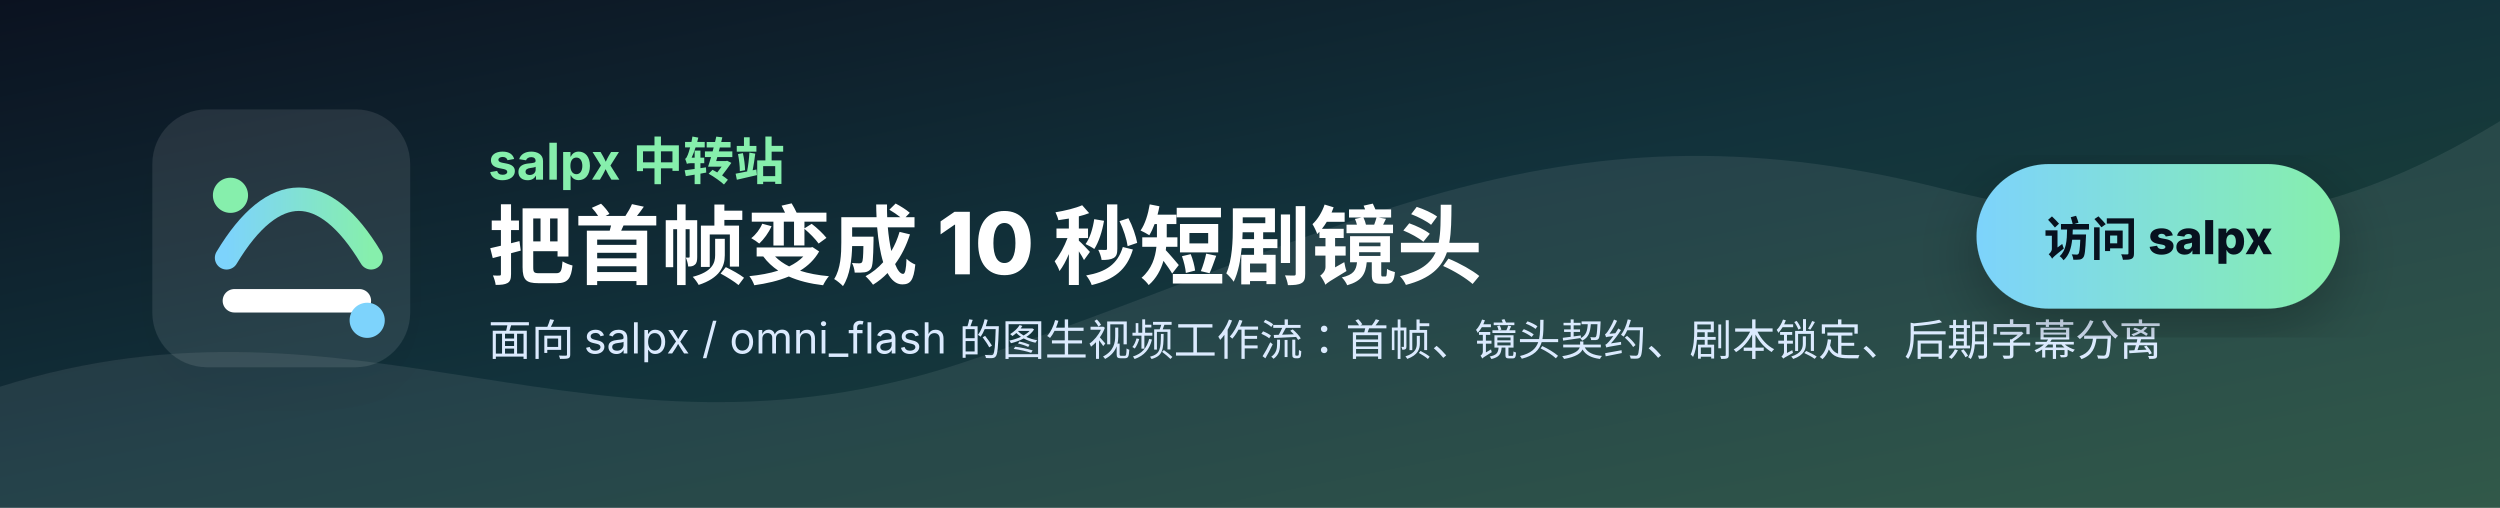
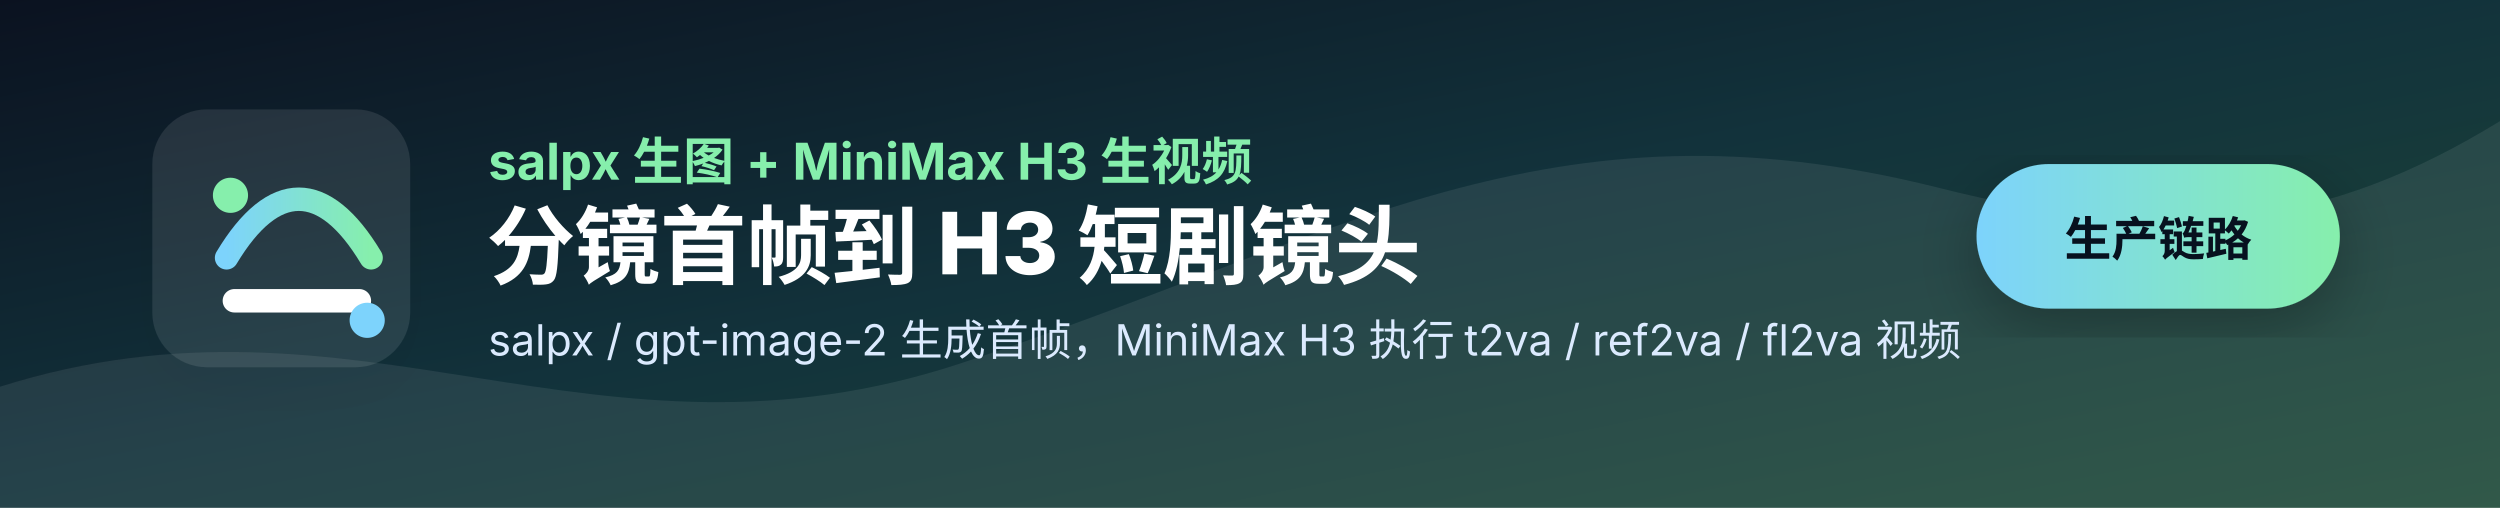
<svg xmlns="http://www.w3.org/2000/svg" width="1280" height="260" viewBox="0 0 1280 260" role="img" aria-labelledby="title desc">
  <defs>
    <linearGradient id="bg" x1="0" y1="0" x2="1" y2="1">
      <stop offset="0" stop-color="#0b1220" />
      <stop offset="0.48" stop-color="#12323b" />
      <stop offset="1" stop-color="#1f4b39" />
    </linearGradient>
    <linearGradient id="accent" x1="0" y1="0" x2="1" y2="0">
      <stop offset="0" stop-color="#7dd3fc" />
      <stop offset="1" stop-color="#86efac" />
    </linearGradient>
    <filter id="softShadow" x="-20%" y="-20%" width="140%" height="140%">
      <feDropShadow dx="0" dy="10" stdDeviation="16" flood-color="#000000" flood-opacity="0.28" />
    </filter>
  </defs>
  <rect width="1280" height="260" rx="0" fill="url(#bg)" />
  <path d="M0 198 C184 140 304 248 492 186 C686 122 792 46 992 96 C1114 127 1192 116 1280 62 L1280 260 L0 260 Z" fill="#ffffff" opacity="0.08" />
  <g transform="translate(78 56)">
    <rect width="132" height="132" rx="28" fill="#ffffff" opacity="0.1" filter="url(#softShadow)" />
    <path d="M38 76 C62 36 88 36 112 76" fill="none" stroke="url(#accent)" stroke-width="12" stroke-linecap="round" />
    <path d="M42 98 H106" stroke="#ffffff" stroke-width="12" stroke-linecap="round" />
    <circle cx="40" cy="44" r="9" fill="#86efac" />
    <circle cx="110" cy="108" r="9" fill="#7dd3fc" />
  </g>
  <g transform="translate(250 54)">
-     <text x="0" y="38" font-family="Inter, ui-sans-serif, system-ui, -apple-system, BlinkMacSystemFont, 'Segoe UI', sans-serif" font-size="26" fill="#86efac" font-weight="700">salpx 中转站</text>
-     <text x="0" y="88" font-family="Inter, ui-sans-serif, system-ui, -apple-system, BlinkMacSystemFont, 'Segoe UI', sans-serif" font-size="44" fill="#ffffff" font-weight="800">把首帧变成 10 秒短剧镜头</text>
-     <text x="0" y="128" font-family="Inter, ui-sans-serif, system-ui, -apple-system, BlinkMacSystemFont, 'Segoe UI', sans-serif" font-size="22" fill="#dbeafe">面向 salpx / omni_flash 的图生视频工作流：首帧、镜头契约、剧本锁定、后期字幕分离</text>
+     <text x="0" y="38" font-family="Inter, ui-sans-serif, system-ui, -apple-system, BlinkMacSystemFont, 'Segoe UI', sans-serif" font-size="26" fill="#86efac" font-weight="700">salpx 生图 + MiniMax H3 生视频</text>
+     <text x="0" y="88" font-family="Inter, ui-sans-serif, system-ui, -apple-system, BlinkMacSystemFont, 'Segoe UI', sans-serif" font-size="44" fill="#ffffff" font-weight="800">分镜首帧到 H3 短剧镜头</text>
+     <text x="0" y="128" font-family="Inter, ui-sans-serif, system-ui, -apple-system, BlinkMacSystemFont, 'Segoe UI', sans-serif" font-size="22" fill="#dbeafe">salpx / gpt-image-2 生成首帧，MiniMax H3 执行 t2va / ref2va / fl2va 视频</text>
  </g>
  <g transform="translate(1012 84)">
    <rect width="186" height="74" rx="37" fill="url(#accent)" filter="url(#softShadow)" />
-     <text x="93" y="47" text-anchor="middle" font-family="Inter, ui-sans-serif, system-ui, -apple-system, BlinkMacSystemFont, 'Segoe UI', sans-serif" font-size="24" fill="#07111f" font-weight="800">访问 salpx</text>
+     <text x="93" y="47" text-anchor="middle" font-family="Inter, ui-sans-serif, system-ui, -apple-system, BlinkMacSystemFont, 'Segoe UI', sans-serif" font-size="24" fill="#07111f" font-weight="800">生产链路</text>
  </g>
</svg>
